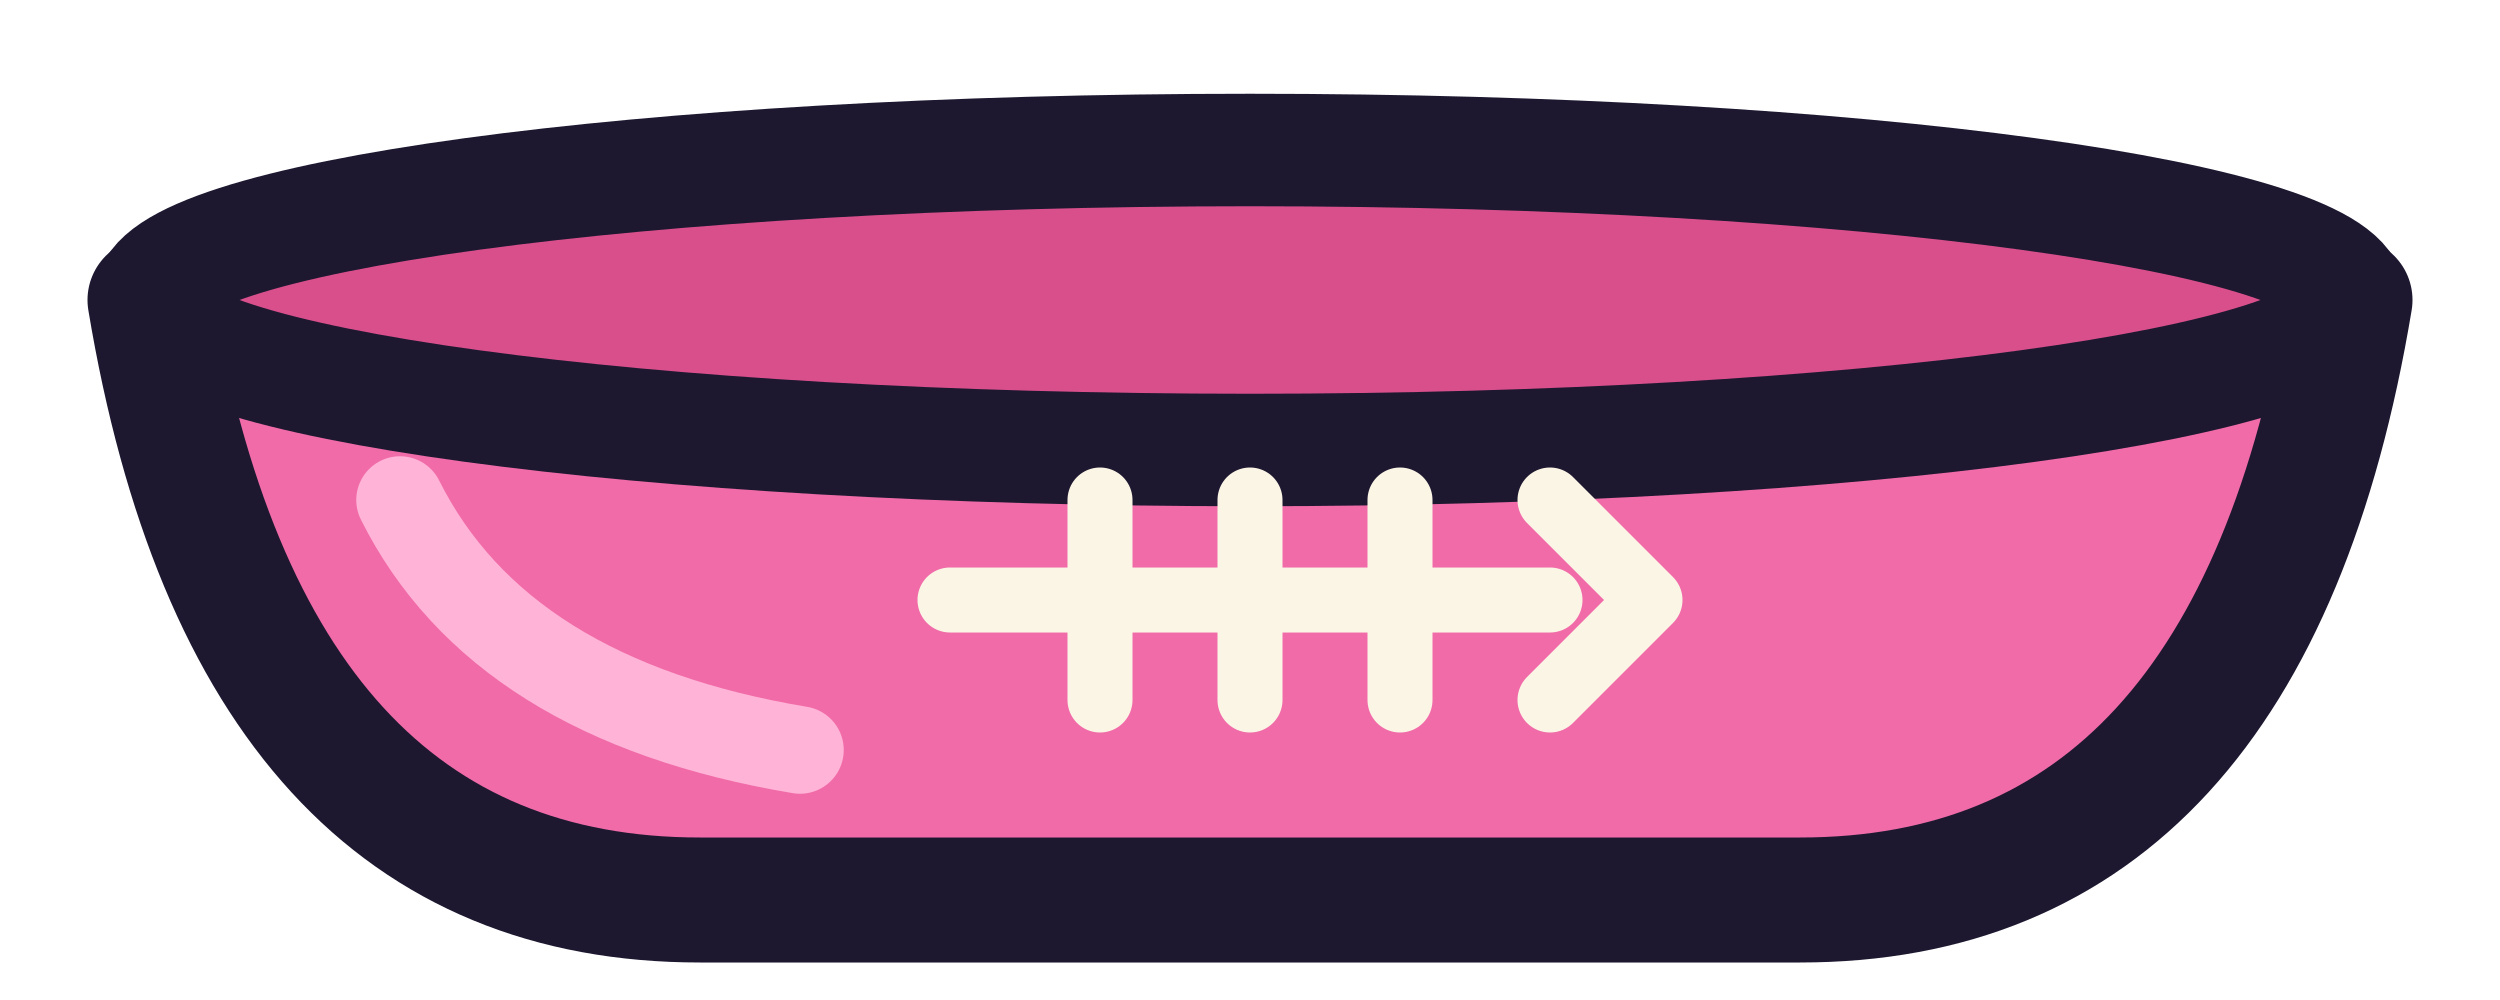
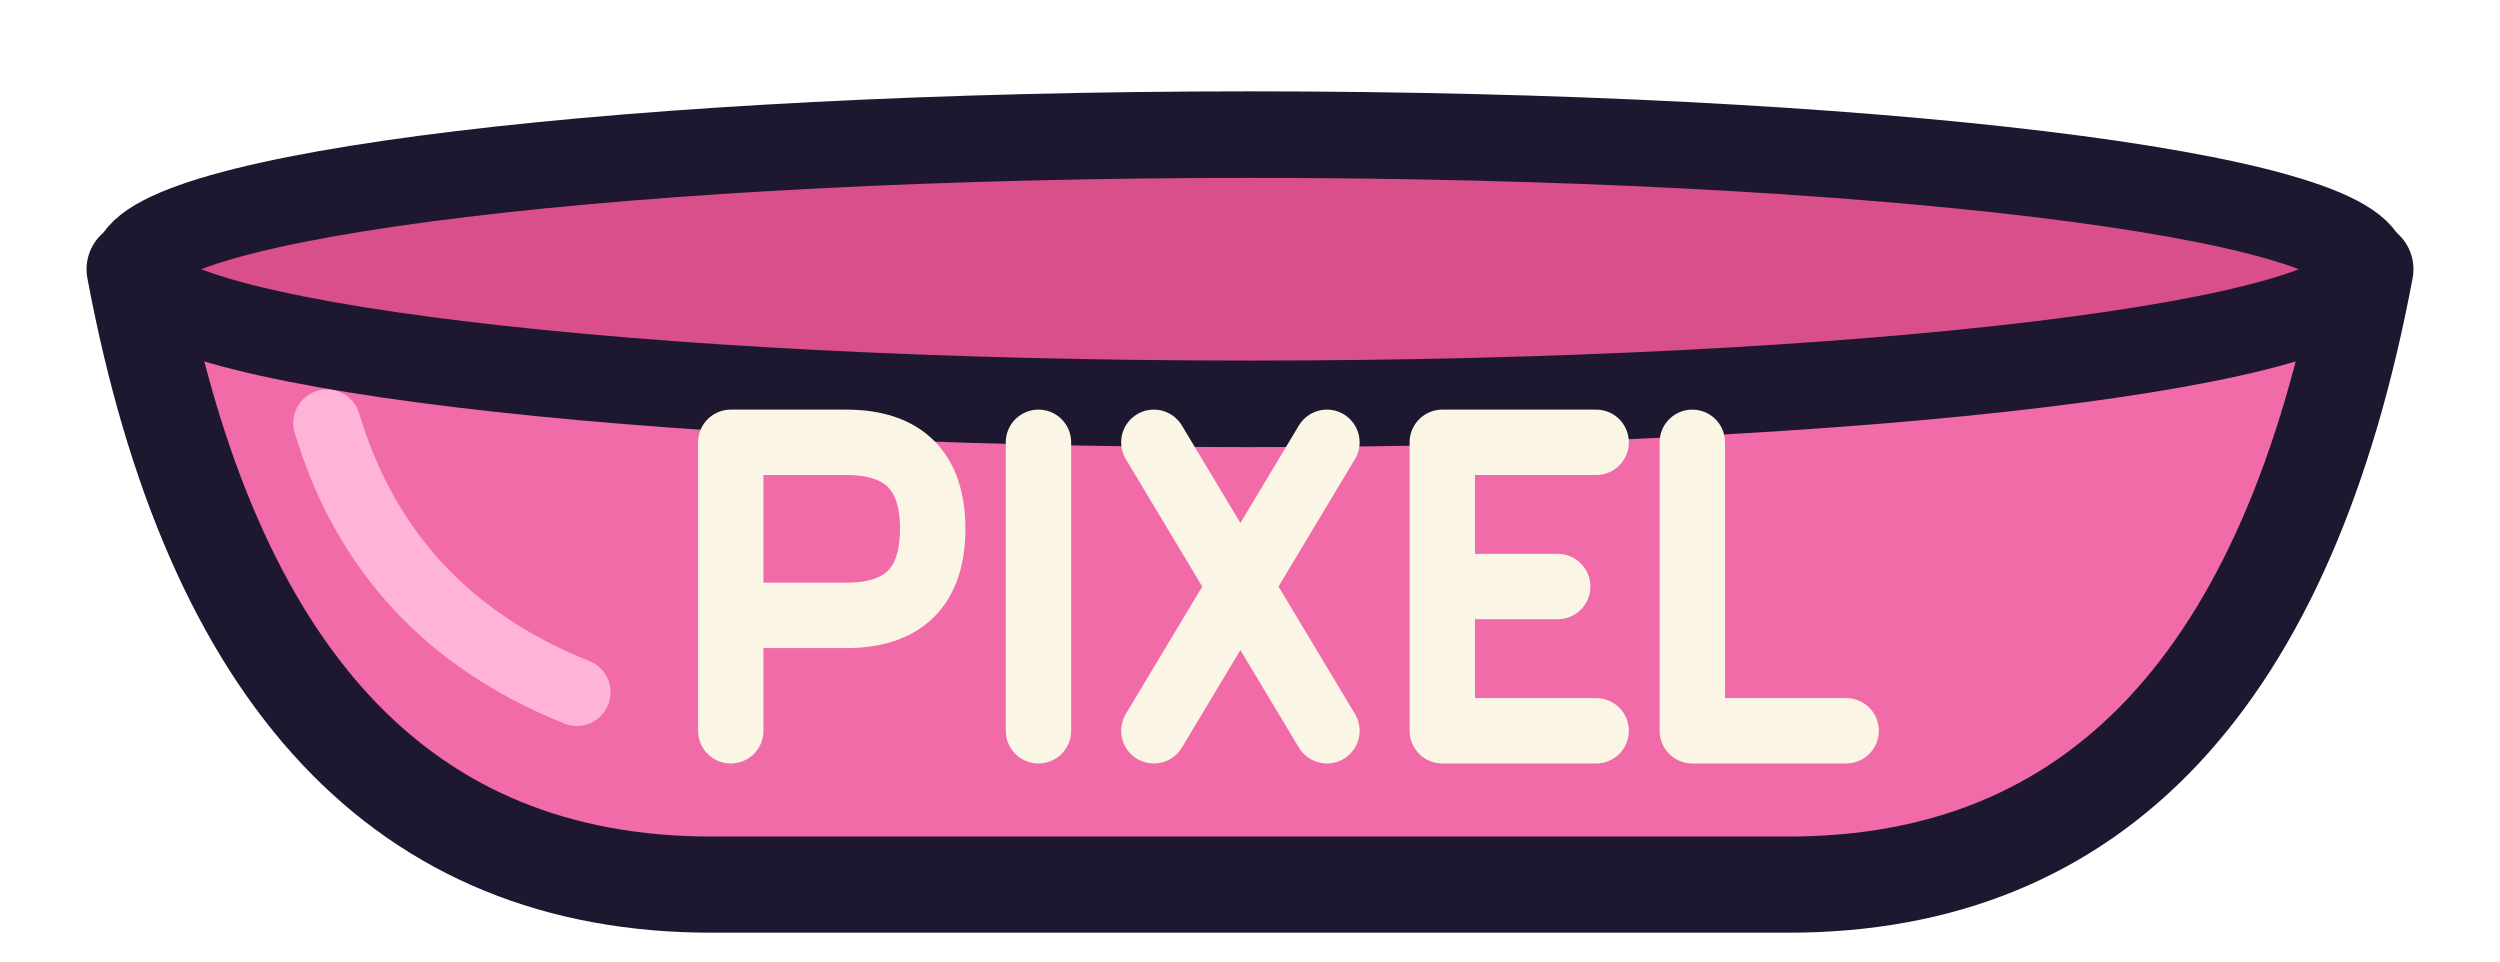
- <svg xmlns="http://www.w3.org/2000/svg" viewBox="0 0 100 40" width="100" height="40">
+ <svg xmlns="http://www.w3.org/2000/svg" viewBox="0 0 130 50" width="130" height="50">
  <g stroke="#1d1830" stroke-width="5" stroke-linejoin="round" stroke-linecap="round">
-     <path d="M6 12 L94 12 Q90 36 72 36 L28 36 Q10 36 6 12 Z" fill="#f06ba8" />
-     <path d="M16 20 Q20 28 32 30" fill="none" stroke="#ffb3d6" stroke-width="3.5" />
-     <ellipse cx="50" cy="12" rx="44" ry="6" fill="#d94f8c" stroke-width="4.5" />
-     <path d="M38 24 L62 24 M44 20 L44 28 M50 20 L50 28 M56 20 L56 28 M62 20 L66 24 L62 28" fill="none" stroke="#fbf5e6" stroke-width="2.6" />
+     <path d="M7 14 L123 14 Q117 46 93 46 L37 46 Q13 46 7 14 Z" fill="#f06ba8" />
+     <path d="M17 22 Q20 32 30 36" fill="none" stroke="#ffb3d6" stroke-width="3.5" />
+     <ellipse cx="65" cy="14" rx="58" ry="7" fill="#d94f8c" stroke-width="4.5" />
+     <path d="M38 38 L38 23 L44 23 Q48.5 23 48.5 27.5 Q48.5 32 44 32 L38 32 M54 23 L54 38 M60 23 L69 38 M69 23 L60 38 M83 23 L75 23 L75 38 L83 38 M75 30.5 L81 30.5 M88 23 L88 38 L96 38" fill="none" stroke="#fbf5e6" stroke-width="3.4" />
  </g>
</svg>
